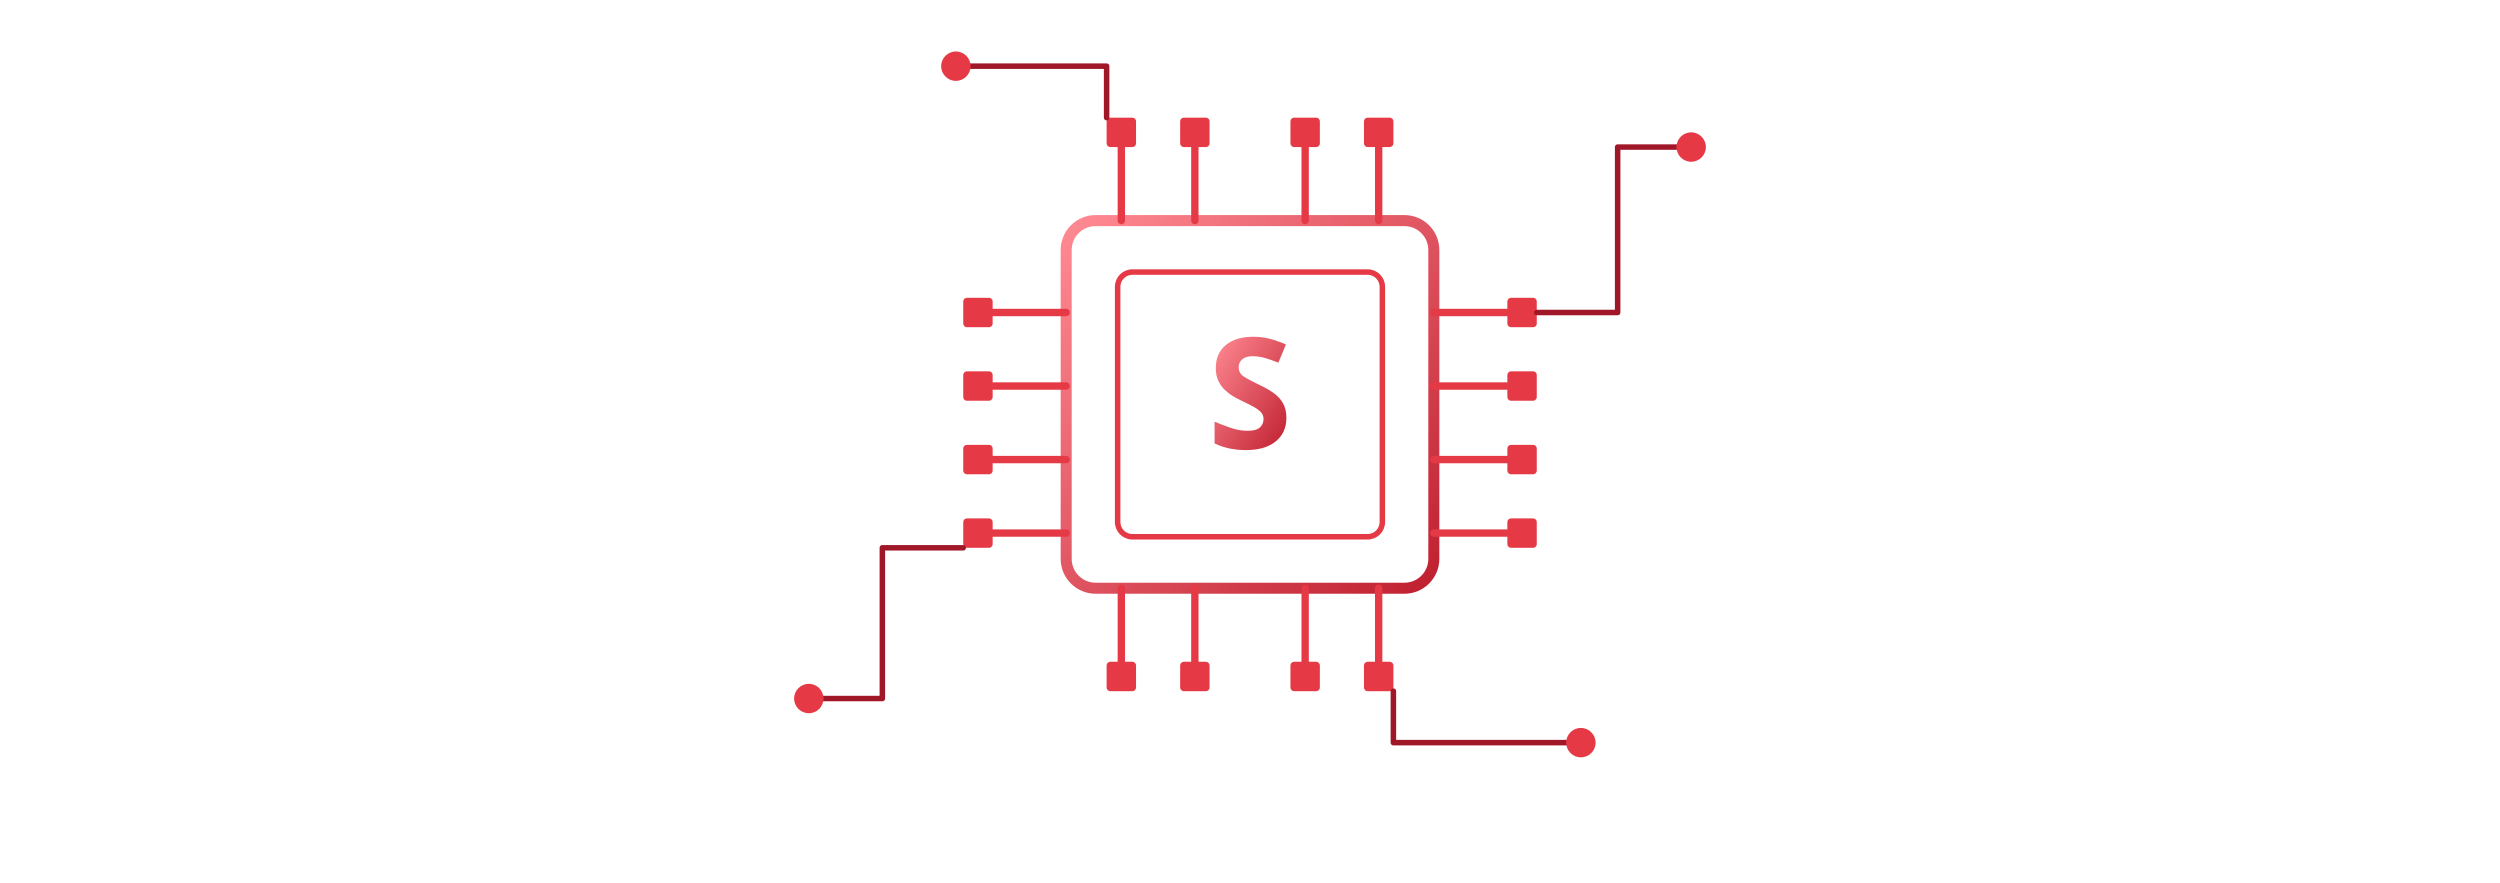
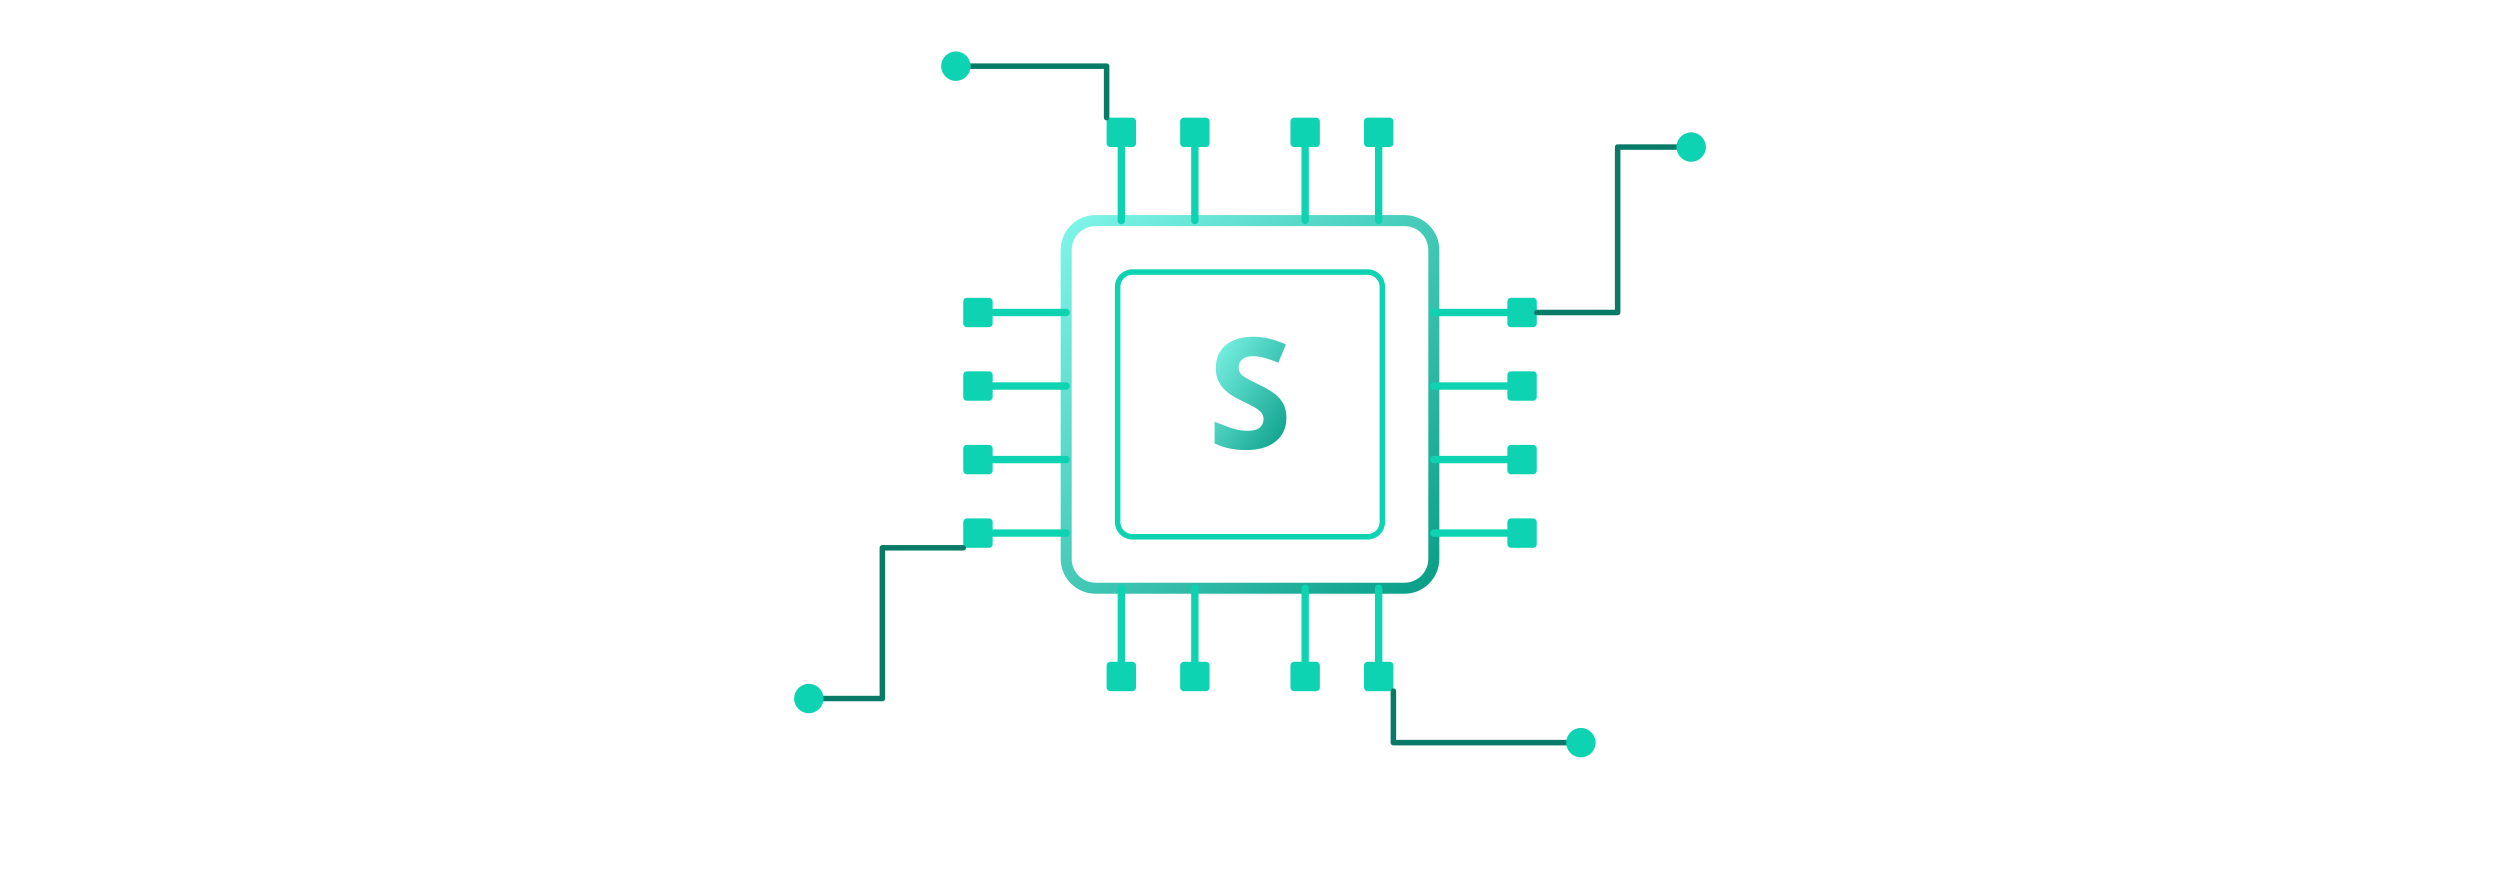
<svg xmlns="http://www.w3.org/2000/svg" width="100%" viewBox="0 0 680 240" role="img">
  <defs>
    <linearGradient id="g1" x1="0" y1="0" x2="1" y2="1">
-       <stop offset="0%" stop-color="#ff8a93" />
-       <stop offset="100%" stop-color="#c02030" />
+       <stop offset="0%" stop-color="#7ef5e8" />
+       <stop offset="100%" stop-color="#0a9e87" />
    </linearGradient>
    <linearGradient id="g2" x1="0" y1="0" x2="0" y2="1">
-       <stop offset="0%" stop-color="#f06070" />
-       <stop offset="100%" stop-color="#a01828" />
+       <stop offset="0%" stop-color="#0dd3b2" />
+       <stop offset="100%" stop-color="#087a68" />
    </linearGradient>
  </defs>
  <rect x="290" y="60" width="100" height="100" rx="8" fill="none" stroke="url(#g1)" stroke-width="3" style="fill:none;color:rgb(0, 0, 0);stroke-width:3px;stroke-linecap:butt;stroke-linejoin:miter;opacity:1;font-family:&quot;Anthropic Sans&quot;, -apple-system, BlinkMacSystemFont, &quot;Segoe UI&quot;, sans-serif;font-size:16px;font-weight:400;text-anchor:start;dominant-baseline:auto" />
-   <rect x="304" y="74" width="72" height="72" rx="4" fill="none" stroke="#e63946" stroke-width="1.5" style="fill:none;stroke:rgb(230, 57, 70);color:rgb(0, 0, 0);stroke-width:1.5px;stroke-linecap:butt;stroke-linejoin:miter;opacity:1;font-family:&quot;Anthropic Sans&quot;, -apple-system, BlinkMacSystemFont, &quot;Segoe UI&quot;, sans-serif;font-size:16px;font-weight:400;text-anchor:start;dominant-baseline:auto" />
+   <rect x="304" y="74" width="72" height="72" rx="4" fill="none" stroke="#0dd3b2" stroke-width="1.5" style="fill:none;stroke:rgb(13, 211, 178);color:rgb(0, 0, 0);stroke-width:1.5px;stroke-linecap:butt;stroke-linejoin:miter;opacity:1;font-family:&quot;Anthropic Sans&quot;, -apple-system, BlinkMacSystemFont, &quot;Segoe UI&quot;, sans-serif;font-size:16px;font-weight:400;text-anchor:start;dominant-baseline:auto" />
  <text x="340" y="122" text-anchor="middle" font-family="Arial Black, sans-serif" font-weight="900" font-size="42" fill="url(#g1)" style="stroke:none;color:rgb(0, 0, 0);stroke-width:1px;stroke-linecap:butt;stroke-linejoin:miter;opacity:1;font-family:Arial Black, sans-serif;font-size:42px;font-weight:900;text-anchor:middle;dominant-baseline:auto">S</text>
-   <line x1="270" y1="85" x2="290" y2="85" stroke="#e63946" stroke-width="2" stroke-linecap="round" style="fill:rgb(0, 0, 0);stroke:rgb(230, 57, 70);color:rgb(0, 0, 0);stroke-width:2px;stroke-linecap:round;stroke-linejoin:miter;opacity:1;font-family:&quot;Anthropic Sans&quot;, -apple-system, BlinkMacSystemFont, &quot;Segoe UI&quot;, sans-serif;font-size:16px;font-weight:400;text-anchor:start;dominant-baseline:auto" />
-   <line x1="270" y1="105" x2="290" y2="105" stroke="#e63946" stroke-width="2" stroke-linecap="round" style="fill:rgb(0, 0, 0);stroke:rgb(230, 57, 70);color:rgb(0, 0, 0);stroke-width:2px;stroke-linecap:round;stroke-linejoin:miter;opacity:1;font-family:&quot;Anthropic Sans&quot;, -apple-system, BlinkMacSystemFont, &quot;Segoe UI&quot;, sans-serif;font-size:16px;font-weight:400;text-anchor:start;dominant-baseline:auto" />
-   <line x1="270" y1="125" x2="290" y2="125" stroke="#e63946" stroke-width="2" stroke-linecap="round" style="fill:rgb(0, 0, 0);stroke:rgb(230, 57, 70);color:rgb(0, 0, 0);stroke-width:2px;stroke-linecap:round;stroke-linejoin:miter;opacity:1;font-family:&quot;Anthropic Sans&quot;, -apple-system, BlinkMacSystemFont, &quot;Segoe UI&quot;, sans-serif;font-size:16px;font-weight:400;text-anchor:start;dominant-baseline:auto" />
-   <line x1="270" y1="145" x2="290" y2="145" stroke="#e63946" stroke-width="2" stroke-linecap="round" style="fill:rgb(0, 0, 0);stroke:rgb(230, 57, 70);color:rgb(0, 0, 0);stroke-width:2px;stroke-linecap:round;stroke-linejoin:miter;opacity:1;font-family:&quot;Anthropic Sans&quot;, -apple-system, BlinkMacSystemFont, &quot;Segoe UI&quot;, sans-serif;font-size:16px;font-weight:400;text-anchor:start;dominant-baseline:auto" />
-   <rect x="262" y="81" width="8" height="8" rx="1" fill="#e63946" style="fill:rgb(230, 57, 70);stroke:none;color:rgb(0, 0, 0);stroke-width:1px;stroke-linecap:butt;stroke-linejoin:miter;opacity:1;font-family:&quot;Anthropic Sans&quot;, -apple-system, BlinkMacSystemFont, &quot;Segoe UI&quot;, sans-serif;font-size:16px;font-weight:400;text-anchor:start;dominant-baseline:auto" />
-   <rect x="262" y="101" width="8" height="8" rx="1" fill="#e63946" style="fill:rgb(230, 57, 70);stroke:none;color:rgb(0, 0, 0);stroke-width:1px;stroke-linecap:butt;stroke-linejoin:miter;opacity:1;font-family:&quot;Anthropic Sans&quot;, -apple-system, BlinkMacSystemFont, &quot;Segoe UI&quot;, sans-serif;font-size:16px;font-weight:400;text-anchor:start;dominant-baseline:auto" />
-   <rect x="262" y="121" width="8" height="8" rx="1" fill="#e63946" style="fill:rgb(230, 57, 70);stroke:none;color:rgb(0, 0, 0);stroke-width:1px;stroke-linecap:butt;stroke-linejoin:miter;opacity:1;font-family:&quot;Anthropic Sans&quot;, -apple-system, BlinkMacSystemFont, &quot;Segoe UI&quot;, sans-serif;font-size:16px;font-weight:400;text-anchor:start;dominant-baseline:auto" />
-   <rect x="262" y="141" width="8" height="8" rx="1" fill="#e63946" style="fill:rgb(230, 57, 70);stroke:none;color:rgb(0, 0, 0);stroke-width:1px;stroke-linecap:butt;stroke-linejoin:miter;opacity:1;font-family:&quot;Anthropic Sans&quot;, -apple-system, BlinkMacSystemFont, &quot;Segoe UI&quot;, sans-serif;font-size:16px;font-weight:400;text-anchor:start;dominant-baseline:auto" />
-   <line x1="390" y1="85" x2="410" y2="85" stroke="#e63946" stroke-width="2" stroke-linecap="round" style="fill:rgb(0, 0, 0);stroke:rgb(230, 57, 70);color:rgb(0, 0, 0);stroke-width:2px;stroke-linecap:round;stroke-linejoin:miter;opacity:1;font-family:&quot;Anthropic Sans&quot;, -apple-system, BlinkMacSystemFont, &quot;Segoe UI&quot;, sans-serif;font-size:16px;font-weight:400;text-anchor:start;dominant-baseline:auto" />
-   <line x1="390" y1="105" x2="410" y2="105" stroke="#e63946" stroke-width="2" stroke-linecap="round" style="fill:rgb(0, 0, 0);stroke:rgb(230, 57, 70);color:rgb(0, 0, 0);stroke-width:2px;stroke-linecap:round;stroke-linejoin:miter;opacity:1;font-family:&quot;Anthropic Sans&quot;, -apple-system, BlinkMacSystemFont, &quot;Segoe UI&quot;, sans-serif;font-size:16px;font-weight:400;text-anchor:start;dominant-baseline:auto" />
-   <line x1="390" y1="125" x2="410" y2="125" stroke="#e63946" stroke-width="2" stroke-linecap="round" style="fill:rgb(0, 0, 0);stroke:rgb(230, 57, 70);color:rgb(0, 0, 0);stroke-width:2px;stroke-linecap:round;stroke-linejoin:miter;opacity:1;font-family:&quot;Anthropic Sans&quot;, -apple-system, BlinkMacSystemFont, &quot;Segoe UI&quot;, sans-serif;font-size:16px;font-weight:400;text-anchor:start;dominant-baseline:auto" />
-   <line x1="390" y1="145" x2="410" y2="145" stroke="#e63946" stroke-width="2" stroke-linecap="round" style="fill:rgb(0, 0, 0);stroke:rgb(230, 57, 70);color:rgb(0, 0, 0);stroke-width:2px;stroke-linecap:round;stroke-linejoin:miter;opacity:1;font-family:&quot;Anthropic Sans&quot;, -apple-system, BlinkMacSystemFont, &quot;Segoe UI&quot;, sans-serif;font-size:16px;font-weight:400;text-anchor:start;dominant-baseline:auto" />
-   <rect x="410" y="81" width="8" height="8" rx="1" fill="#e63946" style="fill:rgb(230, 57, 70);stroke:none;color:rgb(0, 0, 0);stroke-width:1px;stroke-linecap:butt;stroke-linejoin:miter;opacity:1;font-family:&quot;Anthropic Sans&quot;, -apple-system, BlinkMacSystemFont, &quot;Segoe UI&quot;, sans-serif;font-size:16px;font-weight:400;text-anchor:start;dominant-baseline:auto" />
-   <rect x="410" y="101" width="8" height="8" rx="1" fill="#e63946" style="fill:rgb(230, 57, 70);stroke:none;color:rgb(0, 0, 0);stroke-width:1px;stroke-linecap:butt;stroke-linejoin:miter;opacity:1;font-family:&quot;Anthropic Sans&quot;, -apple-system, BlinkMacSystemFont, &quot;Segoe UI&quot;, sans-serif;font-size:16px;font-weight:400;text-anchor:start;dominant-baseline:auto" />
-   <rect x="410" y="121" width="8" height="8" rx="1" fill="#e63946" style="fill:rgb(230, 57, 70);stroke:none;color:rgb(0, 0, 0);stroke-width:1px;stroke-linecap:butt;stroke-linejoin:miter;opacity:1;font-family:&quot;Anthropic Sans&quot;, -apple-system, BlinkMacSystemFont, &quot;Segoe UI&quot;, sans-serif;font-size:16px;font-weight:400;text-anchor:start;dominant-baseline:auto" />
-   <rect x="410" y="141" width="8" height="8" rx="1" fill="#e63946" style="fill:rgb(230, 57, 70);stroke:none;color:rgb(0, 0, 0);stroke-width:1px;stroke-linecap:butt;stroke-linejoin:miter;opacity:1;font-family:&quot;Anthropic Sans&quot;, -apple-system, BlinkMacSystemFont, &quot;Segoe UI&quot;, sans-serif;font-size:16px;font-weight:400;text-anchor:start;dominant-baseline:auto" />
-   <line x1="305" y1="40" x2="305" y2="60" stroke="#e63946" stroke-width="2" stroke-linecap="round" style="fill:rgb(0, 0, 0);stroke:rgb(230, 57, 70);color:rgb(0, 0, 0);stroke-width:2px;stroke-linecap:round;stroke-linejoin:miter;opacity:1;font-family:&quot;Anthropic Sans&quot;, -apple-system, BlinkMacSystemFont, &quot;Segoe UI&quot;, sans-serif;font-size:16px;font-weight:400;text-anchor:start;dominant-baseline:auto" />
-   <line x1="325" y1="40" x2="325" y2="60" stroke="#e63946" stroke-width="2" stroke-linecap="round" style="fill:rgb(0, 0, 0);stroke:rgb(230, 57, 70);color:rgb(0, 0, 0);stroke-width:2px;stroke-linecap:round;stroke-linejoin:miter;opacity:1;font-family:&quot;Anthropic Sans&quot;, -apple-system, BlinkMacSystemFont, &quot;Segoe UI&quot;, sans-serif;font-size:16px;font-weight:400;text-anchor:start;dominant-baseline:auto" />
-   <line x1="355" y1="40" x2="355" y2="60" stroke="#e63946" stroke-width="2" stroke-linecap="round" style="fill:rgb(0, 0, 0);stroke:rgb(230, 57, 70);color:rgb(0, 0, 0);stroke-width:2px;stroke-linecap:round;stroke-linejoin:miter;opacity:1;font-family:&quot;Anthropic Sans&quot;, -apple-system, BlinkMacSystemFont, &quot;Segoe UI&quot;, sans-serif;font-size:16px;font-weight:400;text-anchor:start;dominant-baseline:auto" />
-   <line x1="375" y1="40" x2="375" y2="60" stroke="#e63946" stroke-width="2" stroke-linecap="round" style="fill:rgb(0, 0, 0);stroke:rgb(230, 57, 70);color:rgb(0, 0, 0);stroke-width:2px;stroke-linecap:round;stroke-linejoin:miter;opacity:1;font-family:&quot;Anthropic Sans&quot;, -apple-system, BlinkMacSystemFont, &quot;Segoe UI&quot;, sans-serif;font-size:16px;font-weight:400;text-anchor:start;dominant-baseline:auto" />
-   <rect x="301" y="32" width="8" height="8" rx="1" fill="#e63946" style="fill:rgb(230, 57, 70);stroke:none;color:rgb(0, 0, 0);stroke-width:1px;stroke-linecap:butt;stroke-linejoin:miter;opacity:1;font-family:&quot;Anthropic Sans&quot;, -apple-system, BlinkMacSystemFont, &quot;Segoe UI&quot;, sans-serif;font-size:16px;font-weight:400;text-anchor:start;dominant-baseline:auto" />
-   <rect x="321" y="32" width="8" height="8" rx="1" fill="#e63946" style="fill:rgb(230, 57, 70);stroke:none;color:rgb(0, 0, 0);stroke-width:1px;stroke-linecap:butt;stroke-linejoin:miter;opacity:1;font-family:&quot;Anthropic Sans&quot;, -apple-system, BlinkMacSystemFont, &quot;Segoe UI&quot;, sans-serif;font-size:16px;font-weight:400;text-anchor:start;dominant-baseline:auto" />
-   <rect x="351" y="32" width="8" height="8" rx="1" fill="#e63946" style="fill:rgb(230, 57, 70);stroke:none;color:rgb(0, 0, 0);stroke-width:1px;stroke-linecap:butt;stroke-linejoin:miter;opacity:1;font-family:&quot;Anthropic Sans&quot;, -apple-system, BlinkMacSystemFont, &quot;Segoe UI&quot;, sans-serif;font-size:16px;font-weight:400;text-anchor:start;dominant-baseline:auto" />
-   <rect x="371" y="32" width="8" height="8" rx="1" fill="#e63946" style="fill:rgb(230, 57, 70);stroke:none;color:rgb(0, 0, 0);stroke-width:1px;stroke-linecap:butt;stroke-linejoin:miter;opacity:1;font-family:&quot;Anthropic Sans&quot;, -apple-system, BlinkMacSystemFont, &quot;Segoe UI&quot;, sans-serif;font-size:16px;font-weight:400;text-anchor:start;dominant-baseline:auto" />
-   <line x1="305" y1="160" x2="305" y2="180" stroke="#e63946" stroke-width="2" stroke-linecap="round" style="fill:rgb(0, 0, 0);stroke:rgb(230, 57, 70);color:rgb(0, 0, 0);stroke-width:2px;stroke-linecap:round;stroke-linejoin:miter;opacity:1;font-family:&quot;Anthropic Sans&quot;, -apple-system, BlinkMacSystemFont, &quot;Segoe UI&quot;, sans-serif;font-size:16px;font-weight:400;text-anchor:start;dominant-baseline:auto" />
-   <line x1="325" y1="160" x2="325" y2="180" stroke="#e63946" stroke-width="2" stroke-linecap="round" style="fill:rgb(0, 0, 0);stroke:rgb(230, 57, 70);color:rgb(0, 0, 0);stroke-width:2px;stroke-linecap:round;stroke-linejoin:miter;opacity:1;font-family:&quot;Anthropic Sans&quot;, -apple-system, BlinkMacSystemFont, &quot;Segoe UI&quot;, sans-serif;font-size:16px;font-weight:400;text-anchor:start;dominant-baseline:auto" />
-   <line x1="355" y1="160" x2="355" y2="180" stroke="#e63946" stroke-width="2" stroke-linecap="round" style="fill:rgb(0, 0, 0);stroke:rgb(230, 57, 70);color:rgb(0, 0, 0);stroke-width:2px;stroke-linecap:round;stroke-linejoin:miter;opacity:1;font-family:&quot;Anthropic Sans&quot;, -apple-system, BlinkMacSystemFont, &quot;Segoe UI&quot;, sans-serif;font-size:16px;font-weight:400;text-anchor:start;dominant-baseline:auto" />
-   <line x1="375" y1="160" x2="375" y2="180" stroke="#e63946" stroke-width="2" stroke-linecap="round" style="fill:rgb(0, 0, 0);stroke:rgb(230, 57, 70);color:rgb(0, 0, 0);stroke-width:2px;stroke-linecap:round;stroke-linejoin:miter;opacity:1;font-family:&quot;Anthropic Sans&quot;, -apple-system, BlinkMacSystemFont, &quot;Segoe UI&quot;, sans-serif;font-size:16px;font-weight:400;text-anchor:start;dominant-baseline:auto" />
-   <rect x="301" y="180" width="8" height="8" rx="1" fill="#e63946" style="fill:rgb(230, 57, 70);stroke:none;color:rgb(0, 0, 0);stroke-width:1px;stroke-linecap:butt;stroke-linejoin:miter;opacity:1;font-family:&quot;Anthropic Sans&quot;, -apple-system, BlinkMacSystemFont, &quot;Segoe UI&quot;, sans-serif;font-size:16px;font-weight:400;text-anchor:start;dominant-baseline:auto" />
-   <rect x="321" y="180" width="8" height="8" rx="1" fill="#e63946" style="fill:rgb(230, 57, 70);stroke:none;color:rgb(0, 0, 0);stroke-width:1px;stroke-linecap:butt;stroke-linejoin:miter;opacity:1;font-family:&quot;Anthropic Sans&quot;, -apple-system, BlinkMacSystemFont, &quot;Segoe UI&quot;, sans-serif;font-size:16px;font-weight:400;text-anchor:start;dominant-baseline:auto" />
-   <rect x="351" y="180" width="8" height="8" rx="1" fill="#e63946" style="fill:rgb(230, 57, 70);stroke:none;color:rgb(0, 0, 0);stroke-width:1px;stroke-linecap:butt;stroke-linejoin:miter;opacity:1;font-family:&quot;Anthropic Sans&quot;, -apple-system, BlinkMacSystemFont, &quot;Segoe UI&quot;, sans-serif;font-size:16px;font-weight:400;text-anchor:start;dominant-baseline:auto" />
-   <rect x="371" y="180" width="8" height="8" rx="1" fill="#e63946" style="fill:rgb(230, 57, 70);stroke:none;color:rgb(0, 0, 0);stroke-width:1px;stroke-linecap:butt;stroke-linejoin:miter;opacity:1;font-family:&quot;Anthropic Sans&quot;, -apple-system, BlinkMacSystemFont, &quot;Segoe UI&quot;, sans-serif;font-size:16px;font-weight:400;text-anchor:start;dominant-baseline:auto" />
-   <polyline points="262,149 240,149 240,190 220,190" fill="none" stroke="#a01828" stroke-width="1.5" stroke-linecap="round" stroke-linejoin="round" style="fill:none;stroke:rgb(160, 24, 40);color:rgb(0, 0, 0);stroke-width:1.5px;stroke-linecap:round;stroke-linejoin:round;opacity:1;font-family:&quot;Anthropic Sans&quot;, -apple-system, BlinkMacSystemFont, &quot;Segoe UI&quot;, sans-serif;font-size:16px;font-weight:400;text-anchor:start;dominant-baseline:auto" />
-   <circle cx="220" cy="190" r="4" fill="#e63946" style="fill:rgb(230, 57, 70);stroke:none;color:rgb(0, 0, 0);stroke-width:1px;stroke-linecap:butt;stroke-linejoin:miter;opacity:1;font-family:&quot;Anthropic Sans&quot;, -apple-system, BlinkMacSystemFont, &quot;Segoe UI&quot;, sans-serif;font-size:16px;font-weight:400;text-anchor:start;dominant-baseline:auto" />
-   <polyline points="418,85 440,85 440,40 460,40" fill="none" stroke="#a01828" stroke-width="1.5" stroke-linecap="round" stroke-linejoin="round" style="fill:none;stroke:rgb(160, 24, 40);color:rgb(0, 0, 0);stroke-width:1.5px;stroke-linecap:round;stroke-linejoin:round;opacity:1;font-family:&quot;Anthropic Sans&quot;, -apple-system, BlinkMacSystemFont, &quot;Segoe UI&quot;, sans-serif;font-size:16px;font-weight:400;text-anchor:start;dominant-baseline:auto" />
-   <circle cx="460" cy="40" r="4" fill="#e63946" style="fill:rgb(230, 57, 70);stroke:none;color:rgb(0, 0, 0);stroke-width:1px;stroke-linecap:butt;stroke-linejoin:miter;opacity:1;font-family:&quot;Anthropic Sans&quot;, -apple-system, BlinkMacSystemFont, &quot;Segoe UI&quot;, sans-serif;font-size:16px;font-weight:400;text-anchor:start;dominant-baseline:auto" />
-   <polyline points="301,32 301,18 260,18" fill="none" stroke="#a01828" stroke-width="1.5" stroke-linecap="round" stroke-linejoin="round" style="fill:none;stroke:rgb(160, 24, 40);color:rgb(0, 0, 0);stroke-width:1.5px;stroke-linecap:round;stroke-linejoin:round;opacity:1;font-family:&quot;Anthropic Sans&quot;, -apple-system, BlinkMacSystemFont, &quot;Segoe UI&quot;, sans-serif;font-size:16px;font-weight:400;text-anchor:start;dominant-baseline:auto" />
-   <circle cx="260" cy="18" r="4" fill="#e63946" style="fill:rgb(230, 57, 70);stroke:none;color:rgb(0, 0, 0);stroke-width:1px;stroke-linecap:butt;stroke-linejoin:miter;opacity:1;font-family:&quot;Anthropic Sans&quot;, -apple-system, BlinkMacSystemFont, &quot;Segoe UI&quot;, sans-serif;font-size:16px;font-weight:400;text-anchor:start;dominant-baseline:auto" />
-   <polyline points="379,188 379,202 430,202" fill="none" stroke="#a01828" stroke-width="1.5" stroke-linecap="round" stroke-linejoin="round" style="fill:none;stroke:rgb(160, 24, 40);color:rgb(0, 0, 0);stroke-width:1.5px;stroke-linecap:round;stroke-linejoin:round;opacity:1;font-family:&quot;Anthropic Sans&quot;, -apple-system, BlinkMacSystemFont, &quot;Segoe UI&quot;, sans-serif;font-size:16px;font-weight:400;text-anchor:start;dominant-baseline:auto" />
-   <circle cx="430" cy="202" r="4" fill="#e63946" style="fill:rgb(230, 57, 70);stroke:none;color:rgb(0, 0, 0);stroke-width:1px;stroke-linecap:butt;stroke-linejoin:miter;opacity:1;font-family:&quot;Anthropic Sans&quot;, -apple-system, BlinkMacSystemFont, &quot;Segoe UI&quot;, sans-serif;font-size:16px;font-weight:400;text-anchor:start;dominant-baseline:auto" />
+   <line x1="270" y1="85" x2="290" y2="85" stroke="#0dd3b2" stroke-width="2" stroke-linecap="round" style="fill:rgb(0, 0, 0);stroke:rgb(13, 211, 178);color:rgb(0, 0, 0);stroke-width:2px;stroke-linecap:round;stroke-linejoin:miter;opacity:1;font-family:&quot;Anthropic Sans&quot;, -apple-system, BlinkMacSystemFont, &quot;Segoe UI&quot;, sans-serif;font-size:16px;font-weight:400;text-anchor:start;dominant-baseline:auto" />
+   <line x1="270" y1="105" x2="290" y2="105" stroke="#0dd3b2" stroke-width="2" stroke-linecap="round" style="fill:rgb(0, 0, 0);stroke:rgb(13, 211, 178);color:rgb(0, 0, 0);stroke-width:2px;stroke-linecap:round;stroke-linejoin:miter;opacity:1;font-family:&quot;Anthropic Sans&quot;, -apple-system, BlinkMacSystemFont, &quot;Segoe UI&quot;, sans-serif;font-size:16px;font-weight:400;text-anchor:start;dominant-baseline:auto" />
+   <line x1="270" y1="125" x2="290" y2="125" stroke="#0dd3b2" stroke-width="2" stroke-linecap="round" style="fill:rgb(0, 0, 0);stroke:rgb(13, 211, 178);color:rgb(0, 0, 0);stroke-width:2px;stroke-linecap:round;stroke-linejoin:miter;opacity:1;font-family:&quot;Anthropic Sans&quot;, -apple-system, BlinkMacSystemFont, &quot;Segoe UI&quot;, sans-serif;font-size:16px;font-weight:400;text-anchor:start;dominant-baseline:auto" />
+   <line x1="270" y1="145" x2="290" y2="145" stroke="#0dd3b2" stroke-width="2" stroke-linecap="round" style="fill:rgb(0, 0, 0);stroke:rgb(13, 211, 178);color:rgb(0, 0, 0);stroke-width:2px;stroke-linecap:round;stroke-linejoin:miter;opacity:1;font-family:&quot;Anthropic Sans&quot;, -apple-system, BlinkMacSystemFont, &quot;Segoe UI&quot;, sans-serif;font-size:16px;font-weight:400;text-anchor:start;dominant-baseline:auto" />
+   <rect x="262" y="81" width="8" height="8" rx="1" fill="#0dd3b2" style="fill:rgb(13, 211, 178);stroke:none;color:rgb(0, 0, 0);stroke-width:1px;stroke-linecap:butt;stroke-linejoin:miter;opacity:1;font-family:&quot;Anthropic Sans&quot;, -apple-system, BlinkMacSystemFont, &quot;Segoe UI&quot;, sans-serif;font-size:16px;font-weight:400;text-anchor:start;dominant-baseline:auto" />
+   <rect x="262" y="101" width="8" height="8" rx="1" fill="#0dd3b2" style="fill:rgb(13, 211, 178);stroke:none;color:rgb(0, 0, 0);stroke-width:1px;stroke-linecap:butt;stroke-linejoin:miter;opacity:1;font-family:&quot;Anthropic Sans&quot;, -apple-system, BlinkMacSystemFont, &quot;Segoe UI&quot;, sans-serif;font-size:16px;font-weight:400;text-anchor:start;dominant-baseline:auto" />
+   <rect x="262" y="121" width="8" height="8" rx="1" fill="#0dd3b2" style="fill:rgb(13, 211, 178);stroke:none;color:rgb(0, 0, 0);stroke-width:1px;stroke-linecap:butt;stroke-linejoin:miter;opacity:1;font-family:&quot;Anthropic Sans&quot;, -apple-system, BlinkMacSystemFont, &quot;Segoe UI&quot;, sans-serif;font-size:16px;font-weight:400;text-anchor:start;dominant-baseline:auto" />
+   <rect x="262" y="141" width="8" height="8" rx="1" fill="#0dd3b2" style="fill:rgb(13, 211, 178);stroke:none;color:rgb(0, 0, 0);stroke-width:1px;stroke-linecap:butt;stroke-linejoin:miter;opacity:1;font-family:&quot;Anthropic Sans&quot;, -apple-system, BlinkMacSystemFont, &quot;Segoe UI&quot;, sans-serif;font-size:16px;font-weight:400;text-anchor:start;dominant-baseline:auto" />
+   <line x1="390" y1="85" x2="410" y2="85" stroke="#0dd3b2" stroke-width="2" stroke-linecap="round" style="fill:rgb(0, 0, 0);stroke:rgb(13, 211, 178);color:rgb(0, 0, 0);stroke-width:2px;stroke-linecap:round;stroke-linejoin:miter;opacity:1;font-family:&quot;Anthropic Sans&quot;, -apple-system, BlinkMacSystemFont, &quot;Segoe UI&quot;, sans-serif;font-size:16px;font-weight:400;text-anchor:start;dominant-baseline:auto" />
+   <line x1="390" y1="105" x2="410" y2="105" stroke="#0dd3b2" stroke-width="2" stroke-linecap="round" style="fill:rgb(0, 0, 0);stroke:rgb(13, 211, 178);color:rgb(0, 0, 0);stroke-width:2px;stroke-linecap:round;stroke-linejoin:miter;opacity:1;font-family:&quot;Anthropic Sans&quot;, -apple-system, BlinkMacSystemFont, &quot;Segoe UI&quot;, sans-serif;font-size:16px;font-weight:400;text-anchor:start;dominant-baseline:auto" />
+   <line x1="390" y1="125" x2="410" y2="125" stroke="#0dd3b2" stroke-width="2" stroke-linecap="round" style="fill:rgb(0, 0, 0);stroke:rgb(13, 211, 178);color:rgb(0, 0, 0);stroke-width:2px;stroke-linecap:round;stroke-linejoin:miter;opacity:1;font-family:&quot;Anthropic Sans&quot;, -apple-system, BlinkMacSystemFont, &quot;Segoe UI&quot;, sans-serif;font-size:16px;font-weight:400;text-anchor:start;dominant-baseline:auto" />
+   <line x1="390" y1="145" x2="410" y2="145" stroke="#0dd3b2" stroke-width="2" stroke-linecap="round" style="fill:rgb(0, 0, 0);stroke:rgb(13, 211, 178);color:rgb(0, 0, 0);stroke-width:2px;stroke-linecap:round;stroke-linejoin:miter;opacity:1;font-family:&quot;Anthropic Sans&quot;, -apple-system, BlinkMacSystemFont, &quot;Segoe UI&quot;, sans-serif;font-size:16px;font-weight:400;text-anchor:start;dominant-baseline:auto" />
+   <rect x="410" y="81" width="8" height="8" rx="1" fill="#0dd3b2" style="fill:rgb(13, 211, 178);stroke:none;color:rgb(0, 0, 0);stroke-width:1px;stroke-linecap:butt;stroke-linejoin:miter;opacity:1;font-family:&quot;Anthropic Sans&quot;, -apple-system, BlinkMacSystemFont, &quot;Segoe UI&quot;, sans-serif;font-size:16px;font-weight:400;text-anchor:start;dominant-baseline:auto" />
+   <rect x="410" y="101" width="8" height="8" rx="1" fill="#0dd3b2" style="fill:rgb(13, 211, 178);stroke:none;color:rgb(0, 0, 0);stroke-width:1px;stroke-linecap:butt;stroke-linejoin:miter;opacity:1;font-family:&quot;Anthropic Sans&quot;, -apple-system, BlinkMacSystemFont, &quot;Segoe UI&quot;, sans-serif;font-size:16px;font-weight:400;text-anchor:start;dominant-baseline:auto" />
+   <rect x="410" y="121" width="8" height="8" rx="1" fill="#0dd3b2" style="fill:rgb(13, 211, 178);stroke:none;color:rgb(0, 0, 0);stroke-width:1px;stroke-linecap:butt;stroke-linejoin:miter;opacity:1;font-family:&quot;Anthropic Sans&quot;, -apple-system, BlinkMacSystemFont, &quot;Segoe UI&quot;, sans-serif;font-size:16px;font-weight:400;text-anchor:start;dominant-baseline:auto" />
+   <rect x="410" y="141" width="8" height="8" rx="1" fill="#0dd3b2" style="fill:rgb(13, 211, 178);stroke:none;color:rgb(0, 0, 0);stroke-width:1px;stroke-linecap:butt;stroke-linejoin:miter;opacity:1;font-family:&quot;Anthropic Sans&quot;, -apple-system, BlinkMacSystemFont, &quot;Segoe UI&quot;, sans-serif;font-size:16px;font-weight:400;text-anchor:start;dominant-baseline:auto" />
+   <line x1="305" y1="40" x2="305" y2="60" stroke="#0dd3b2" stroke-width="2" stroke-linecap="round" style="fill:rgb(0, 0, 0);stroke:rgb(13, 211, 178);color:rgb(0, 0, 0);stroke-width:2px;stroke-linecap:round;stroke-linejoin:miter;opacity:1;font-family:&quot;Anthropic Sans&quot;, -apple-system, BlinkMacSystemFont, &quot;Segoe UI&quot;, sans-serif;font-size:16px;font-weight:400;text-anchor:start;dominant-baseline:auto" />
+   <line x1="325" y1="40" x2="325" y2="60" stroke="#0dd3b2" stroke-width="2" stroke-linecap="round" style="fill:rgb(0, 0, 0);stroke:rgb(13, 211, 178);color:rgb(0, 0, 0);stroke-width:2px;stroke-linecap:round;stroke-linejoin:miter;opacity:1;font-family:&quot;Anthropic Sans&quot;, -apple-system, BlinkMacSystemFont, &quot;Segoe UI&quot;, sans-serif;font-size:16px;font-weight:400;text-anchor:start;dominant-baseline:auto" />
+   <line x1="355" y1="40" x2="355" y2="60" stroke="#0dd3b2" stroke-width="2" stroke-linecap="round" style="fill:rgb(0, 0, 0);stroke:rgb(13, 211, 178);color:rgb(0, 0, 0);stroke-width:2px;stroke-linecap:round;stroke-linejoin:miter;opacity:1;font-family:&quot;Anthropic Sans&quot;, -apple-system, BlinkMacSystemFont, &quot;Segoe UI&quot;, sans-serif;font-size:16px;font-weight:400;text-anchor:start;dominant-baseline:auto" />
+   <line x1="375" y1="40" x2="375" y2="60" stroke="#0dd3b2" stroke-width="2" stroke-linecap="round" style="fill:rgb(0, 0, 0);stroke:rgb(13, 211, 178);color:rgb(0, 0, 0);stroke-width:2px;stroke-linecap:round;stroke-linejoin:miter;opacity:1;font-family:&quot;Anthropic Sans&quot;, -apple-system, BlinkMacSystemFont, &quot;Segoe UI&quot;, sans-serif;font-size:16px;font-weight:400;text-anchor:start;dominant-baseline:auto" />
+   <rect x="301" y="32" width="8" height="8" rx="1" fill="#0dd3b2" style="fill:rgb(13, 211, 178);stroke:none;color:rgb(0, 0, 0);stroke-width:1px;stroke-linecap:butt;stroke-linejoin:miter;opacity:1;font-family:&quot;Anthropic Sans&quot;, -apple-system, BlinkMacSystemFont, &quot;Segoe UI&quot;, sans-serif;font-size:16px;font-weight:400;text-anchor:start;dominant-baseline:auto" />
+   <rect x="321" y="32" width="8" height="8" rx="1" fill="#0dd3b2" style="fill:rgb(13, 211, 178);stroke:none;color:rgb(0, 0, 0);stroke-width:1px;stroke-linecap:butt;stroke-linejoin:miter;opacity:1;font-family:&quot;Anthropic Sans&quot;, -apple-system, BlinkMacSystemFont, &quot;Segoe UI&quot;, sans-serif;font-size:16px;font-weight:400;text-anchor:start;dominant-baseline:auto" />
+   <rect x="351" y="32" width="8" height="8" rx="1" fill="#0dd3b2" style="fill:rgb(13, 211, 178);stroke:none;color:rgb(0, 0, 0);stroke-width:1px;stroke-linecap:butt;stroke-linejoin:miter;opacity:1;font-family:&quot;Anthropic Sans&quot;, -apple-system, BlinkMacSystemFont, &quot;Segoe UI&quot;, sans-serif;font-size:16px;font-weight:400;text-anchor:start;dominant-baseline:auto" />
+   <rect x="371" y="32" width="8" height="8" rx="1" fill="#0dd3b2" style="fill:rgb(13, 211, 178);stroke:none;color:rgb(0, 0, 0);stroke-width:1px;stroke-linecap:butt;stroke-linejoin:miter;opacity:1;font-family:&quot;Anthropic Sans&quot;, -apple-system, BlinkMacSystemFont, &quot;Segoe UI&quot;, sans-serif;font-size:16px;font-weight:400;text-anchor:start;dominant-baseline:auto" />
+   <line x1="305" y1="160" x2="305" y2="180" stroke="#0dd3b2" stroke-width="2" stroke-linecap="round" style="fill:rgb(0, 0, 0);stroke:rgb(13, 211, 178);color:rgb(0, 0, 0);stroke-width:2px;stroke-linecap:round;stroke-linejoin:miter;opacity:1;font-family:&quot;Anthropic Sans&quot;, -apple-system, BlinkMacSystemFont, &quot;Segoe UI&quot;, sans-serif;font-size:16px;font-weight:400;text-anchor:start;dominant-baseline:auto" />
+   <line x1="325" y1="160" x2="325" y2="180" stroke="#0dd3b2" stroke-width="2" stroke-linecap="round" style="fill:rgb(0, 0, 0);stroke:rgb(13, 211, 178);color:rgb(0, 0, 0);stroke-width:2px;stroke-linecap:round;stroke-linejoin:miter;opacity:1;font-family:&quot;Anthropic Sans&quot;, -apple-system, BlinkMacSystemFont, &quot;Segoe UI&quot;, sans-serif;font-size:16px;font-weight:400;text-anchor:start;dominant-baseline:auto" />
+   <line x1="355" y1="160" x2="355" y2="180" stroke="#0dd3b2" stroke-width="2" stroke-linecap="round" style="fill:rgb(0, 0, 0);stroke:rgb(13, 211, 178);color:rgb(0, 0, 0);stroke-width:2px;stroke-linecap:round;stroke-linejoin:miter;opacity:1;font-family:&quot;Anthropic Sans&quot;, -apple-system, BlinkMacSystemFont, &quot;Segoe UI&quot;, sans-serif;font-size:16px;font-weight:400;text-anchor:start;dominant-baseline:auto" />
+   <line x1="375" y1="160" x2="375" y2="180" stroke="#0dd3b2" stroke-width="2" stroke-linecap="round" style="fill:rgb(0, 0, 0);stroke:rgb(13, 211, 178);color:rgb(0, 0, 0);stroke-width:2px;stroke-linecap:round;stroke-linejoin:miter;opacity:1;font-family:&quot;Anthropic Sans&quot;, -apple-system, BlinkMacSystemFont, &quot;Segoe UI&quot;, sans-serif;font-size:16px;font-weight:400;text-anchor:start;dominant-baseline:auto" />
+   <rect x="301" y="180" width="8" height="8" rx="1" fill="#0dd3b2" style="fill:rgb(13, 211, 178);stroke:none;color:rgb(0, 0, 0);stroke-width:1px;stroke-linecap:butt;stroke-linejoin:miter;opacity:1;font-family:&quot;Anthropic Sans&quot;, -apple-system, BlinkMacSystemFont, &quot;Segoe UI&quot;, sans-serif;font-size:16px;font-weight:400;text-anchor:start;dominant-baseline:auto" />
+   <rect x="321" y="180" width="8" height="8" rx="1" fill="#0dd3b2" style="fill:rgb(13, 211, 178);stroke:none;color:rgb(0, 0, 0);stroke-width:1px;stroke-linecap:butt;stroke-linejoin:miter;opacity:1;font-family:&quot;Anthropic Sans&quot;, -apple-system, BlinkMacSystemFont, &quot;Segoe UI&quot;, sans-serif;font-size:16px;font-weight:400;text-anchor:start;dominant-baseline:auto" />
+   <rect x="351" y="180" width="8" height="8" rx="1" fill="#0dd3b2" style="fill:rgb(13, 211, 178);stroke:none;color:rgb(0, 0, 0);stroke-width:1px;stroke-linecap:butt;stroke-linejoin:miter;opacity:1;font-family:&quot;Anthropic Sans&quot;, -apple-system, BlinkMacSystemFont, &quot;Segoe UI&quot;, sans-serif;font-size:16px;font-weight:400;text-anchor:start;dominant-baseline:auto" />
+   <rect x="371" y="180" width="8" height="8" rx="1" fill="#0dd3b2" style="fill:rgb(13, 211, 178);stroke:none;color:rgb(0, 0, 0);stroke-width:1px;stroke-linecap:butt;stroke-linejoin:miter;opacity:1;font-family:&quot;Anthropic Sans&quot;, -apple-system, BlinkMacSystemFont, &quot;Segoe UI&quot;, sans-serif;font-size:16px;font-weight:400;text-anchor:start;dominant-baseline:auto" />
+   <polyline points="262,149 240,149 240,190 220,190" fill="none" stroke="#087a68" stroke-width="1.5" stroke-linecap="round" stroke-linejoin="round" style="fill:none;stroke:rgb(8, 122, 104);color:rgb(0, 0, 0);stroke-width:1.5px;stroke-linecap:round;stroke-linejoin:round;opacity:1;font-family:&quot;Anthropic Sans&quot;, -apple-system, BlinkMacSystemFont, &quot;Segoe UI&quot;, sans-serif;font-size:16px;font-weight:400;text-anchor:start;dominant-baseline:auto" />
+   <circle cx="220" cy="190" r="4" fill="#0dd3b2" style="fill:rgb(13, 211, 178);stroke:none;color:rgb(0, 0, 0);stroke-width:1px;stroke-linecap:butt;stroke-linejoin:miter;opacity:1;font-family:&quot;Anthropic Sans&quot;, -apple-system, BlinkMacSystemFont, &quot;Segoe UI&quot;, sans-serif;font-size:16px;font-weight:400;text-anchor:start;dominant-baseline:auto" />
+   <polyline points="418,85 440,85 440,40 460,40" fill="none" stroke="#087a68" stroke-width="1.5" stroke-linecap="round" stroke-linejoin="round" style="fill:none;stroke:rgb(8, 122, 104);color:rgb(0, 0, 0);stroke-width:1.5px;stroke-linecap:round;stroke-linejoin:round;opacity:1;font-family:&quot;Anthropic Sans&quot;, -apple-system, BlinkMacSystemFont, &quot;Segoe UI&quot;, sans-serif;font-size:16px;font-weight:400;text-anchor:start;dominant-baseline:auto" />
+   <circle cx="460" cy="40" r="4" fill="#0dd3b2" style="fill:rgb(13, 211, 178);stroke:none;color:rgb(0, 0, 0);stroke-width:1px;stroke-linecap:butt;stroke-linejoin:miter;opacity:1;font-family:&quot;Anthropic Sans&quot;, -apple-system, BlinkMacSystemFont, &quot;Segoe UI&quot;, sans-serif;font-size:16px;font-weight:400;text-anchor:start;dominant-baseline:auto" />
+   <polyline points="301,32 301,18 260,18" fill="none" stroke="#087a68" stroke-width="1.5" stroke-linecap="round" stroke-linejoin="round" style="fill:none;stroke:rgb(8, 122, 104);color:rgb(0, 0, 0);stroke-width:1.5px;stroke-linecap:round;stroke-linejoin:round;opacity:1;font-family:&quot;Anthropic Sans&quot;, -apple-system, BlinkMacSystemFont, &quot;Segoe UI&quot;, sans-serif;font-size:16px;font-weight:400;text-anchor:start;dominant-baseline:auto" />
+   <circle cx="260" cy="18" r="4" fill="#0dd3b2" style="fill:rgb(13, 211, 178);stroke:none;color:rgb(0, 0, 0);stroke-width:1px;stroke-linecap:butt;stroke-linejoin:miter;opacity:1;font-family:&quot;Anthropic Sans&quot;, -apple-system, BlinkMacSystemFont, &quot;Segoe UI&quot;, sans-serif;font-size:16px;font-weight:400;text-anchor:start;dominant-baseline:auto" />
+   <polyline points="379,188 379,202 430,202" fill="none" stroke="#087a68" stroke-width="1.5" stroke-linecap="round" stroke-linejoin="round" style="fill:none;stroke:rgb(8, 122, 104);color:rgb(0, 0, 0);stroke-width:1.5px;stroke-linecap:round;stroke-linejoin:round;opacity:1;font-family:&quot;Anthropic Sans&quot;, -apple-system, BlinkMacSystemFont, &quot;Segoe UI&quot;, sans-serif;font-size:16px;font-weight:400;text-anchor:start;dominant-baseline:auto" />
+   <circle cx="430" cy="202" r="4" fill="#0dd3b2" style="fill:rgb(13, 211, 178);stroke:none;color:rgb(0, 0, 0);stroke-width:1px;stroke-linecap:butt;stroke-linejoin:miter;opacity:1;font-family:&quot;Anthropic Sans&quot;, -apple-system, BlinkMacSystemFont, &quot;Segoe UI&quot;, sans-serif;font-size:16px;font-weight:400;text-anchor:start;dominant-baseline:auto" />
</svg>
